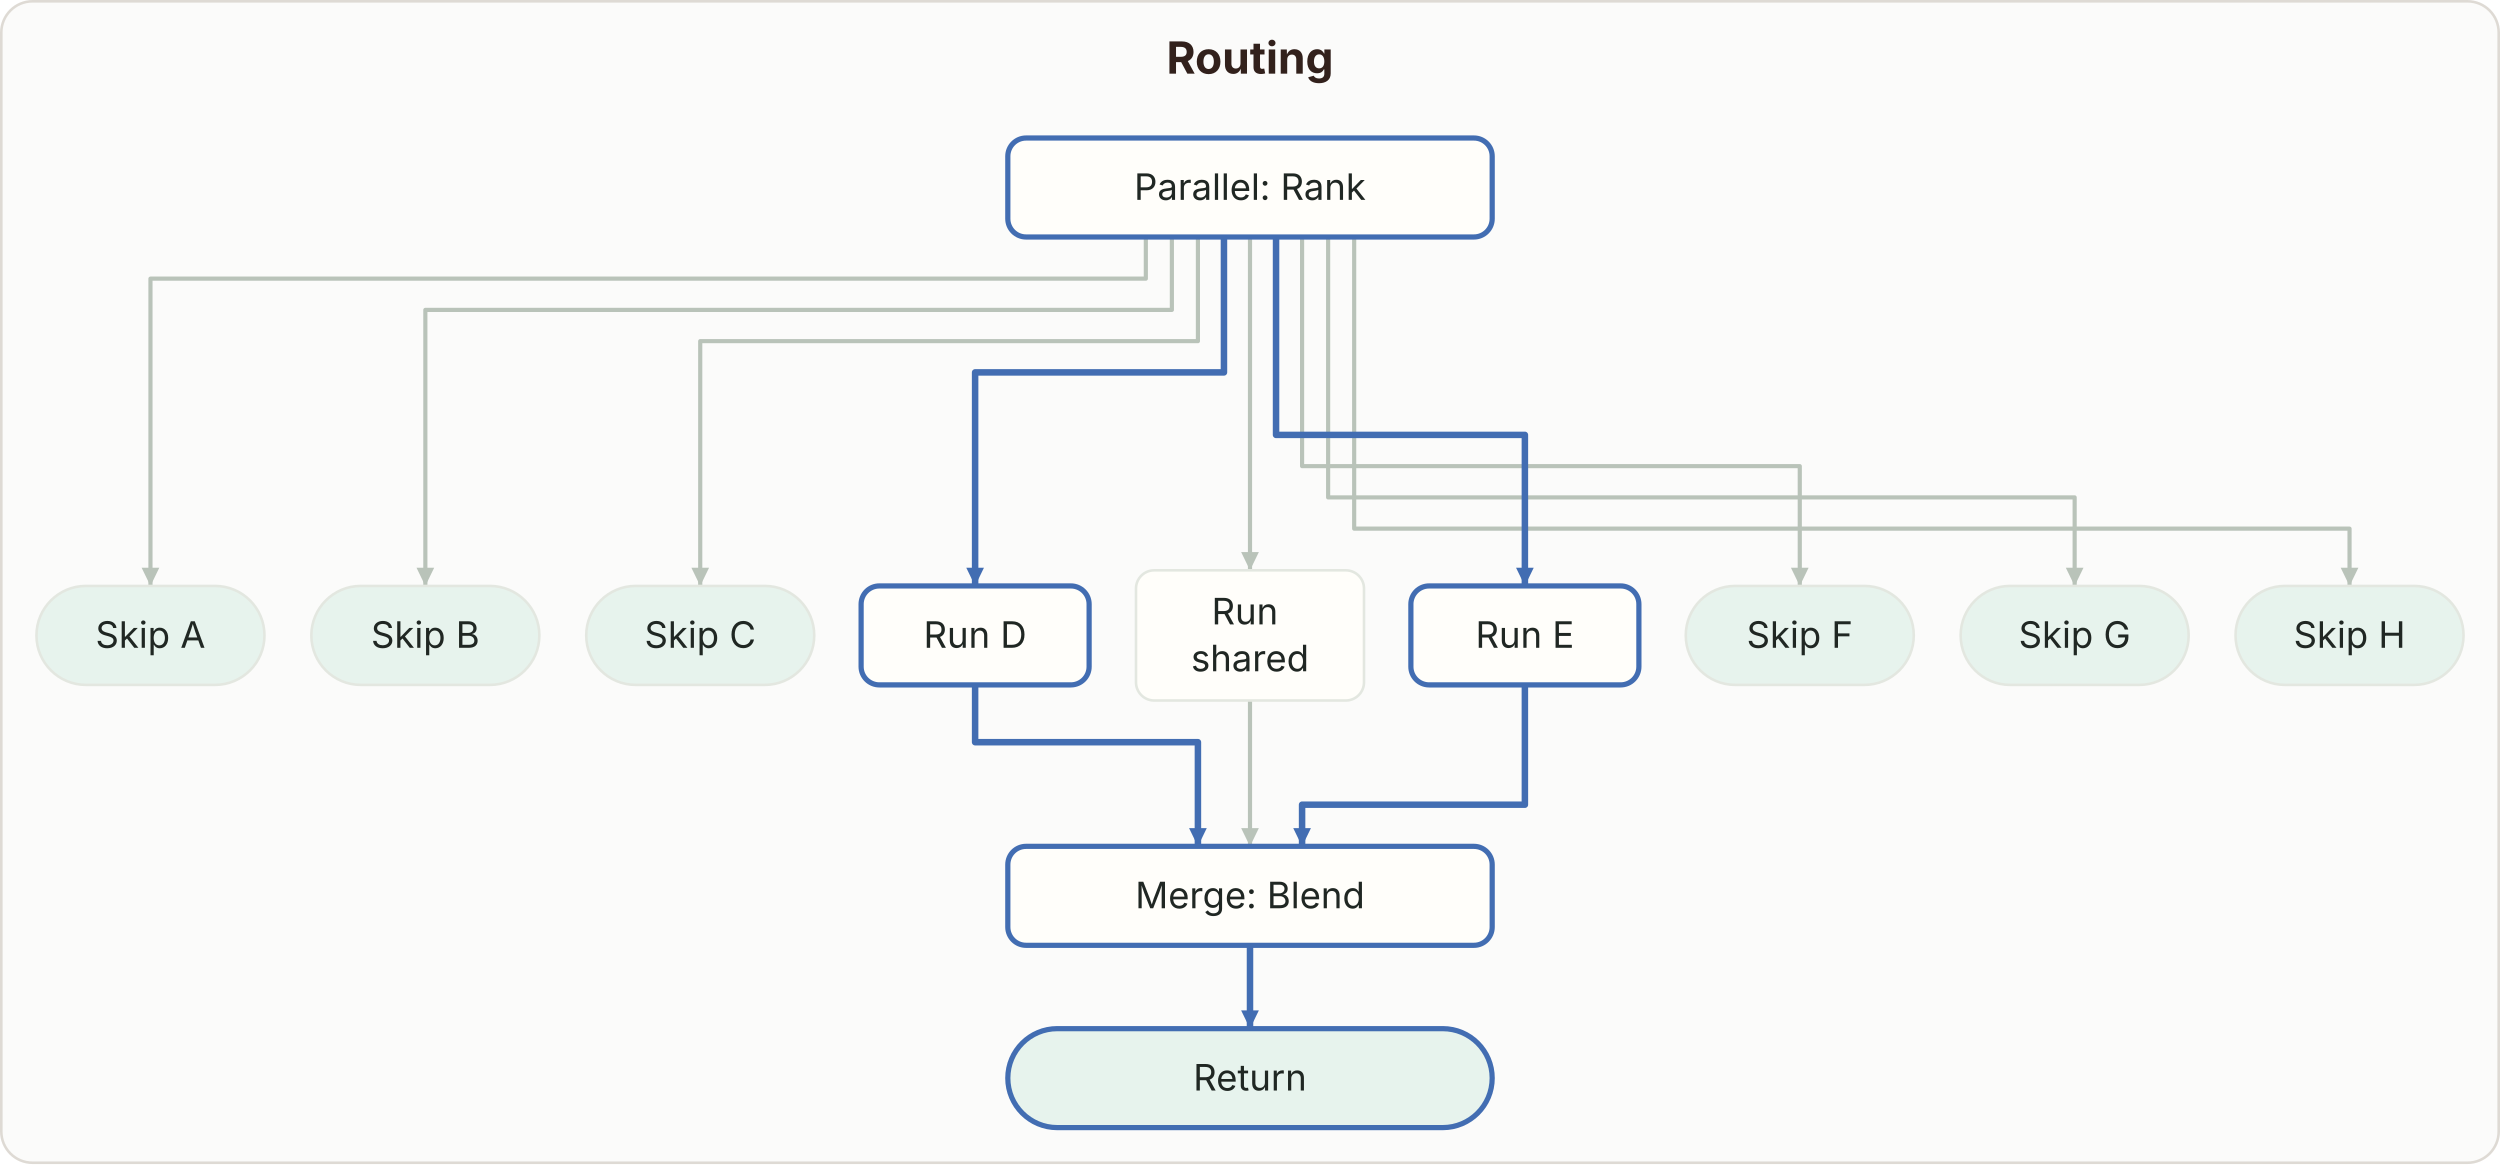
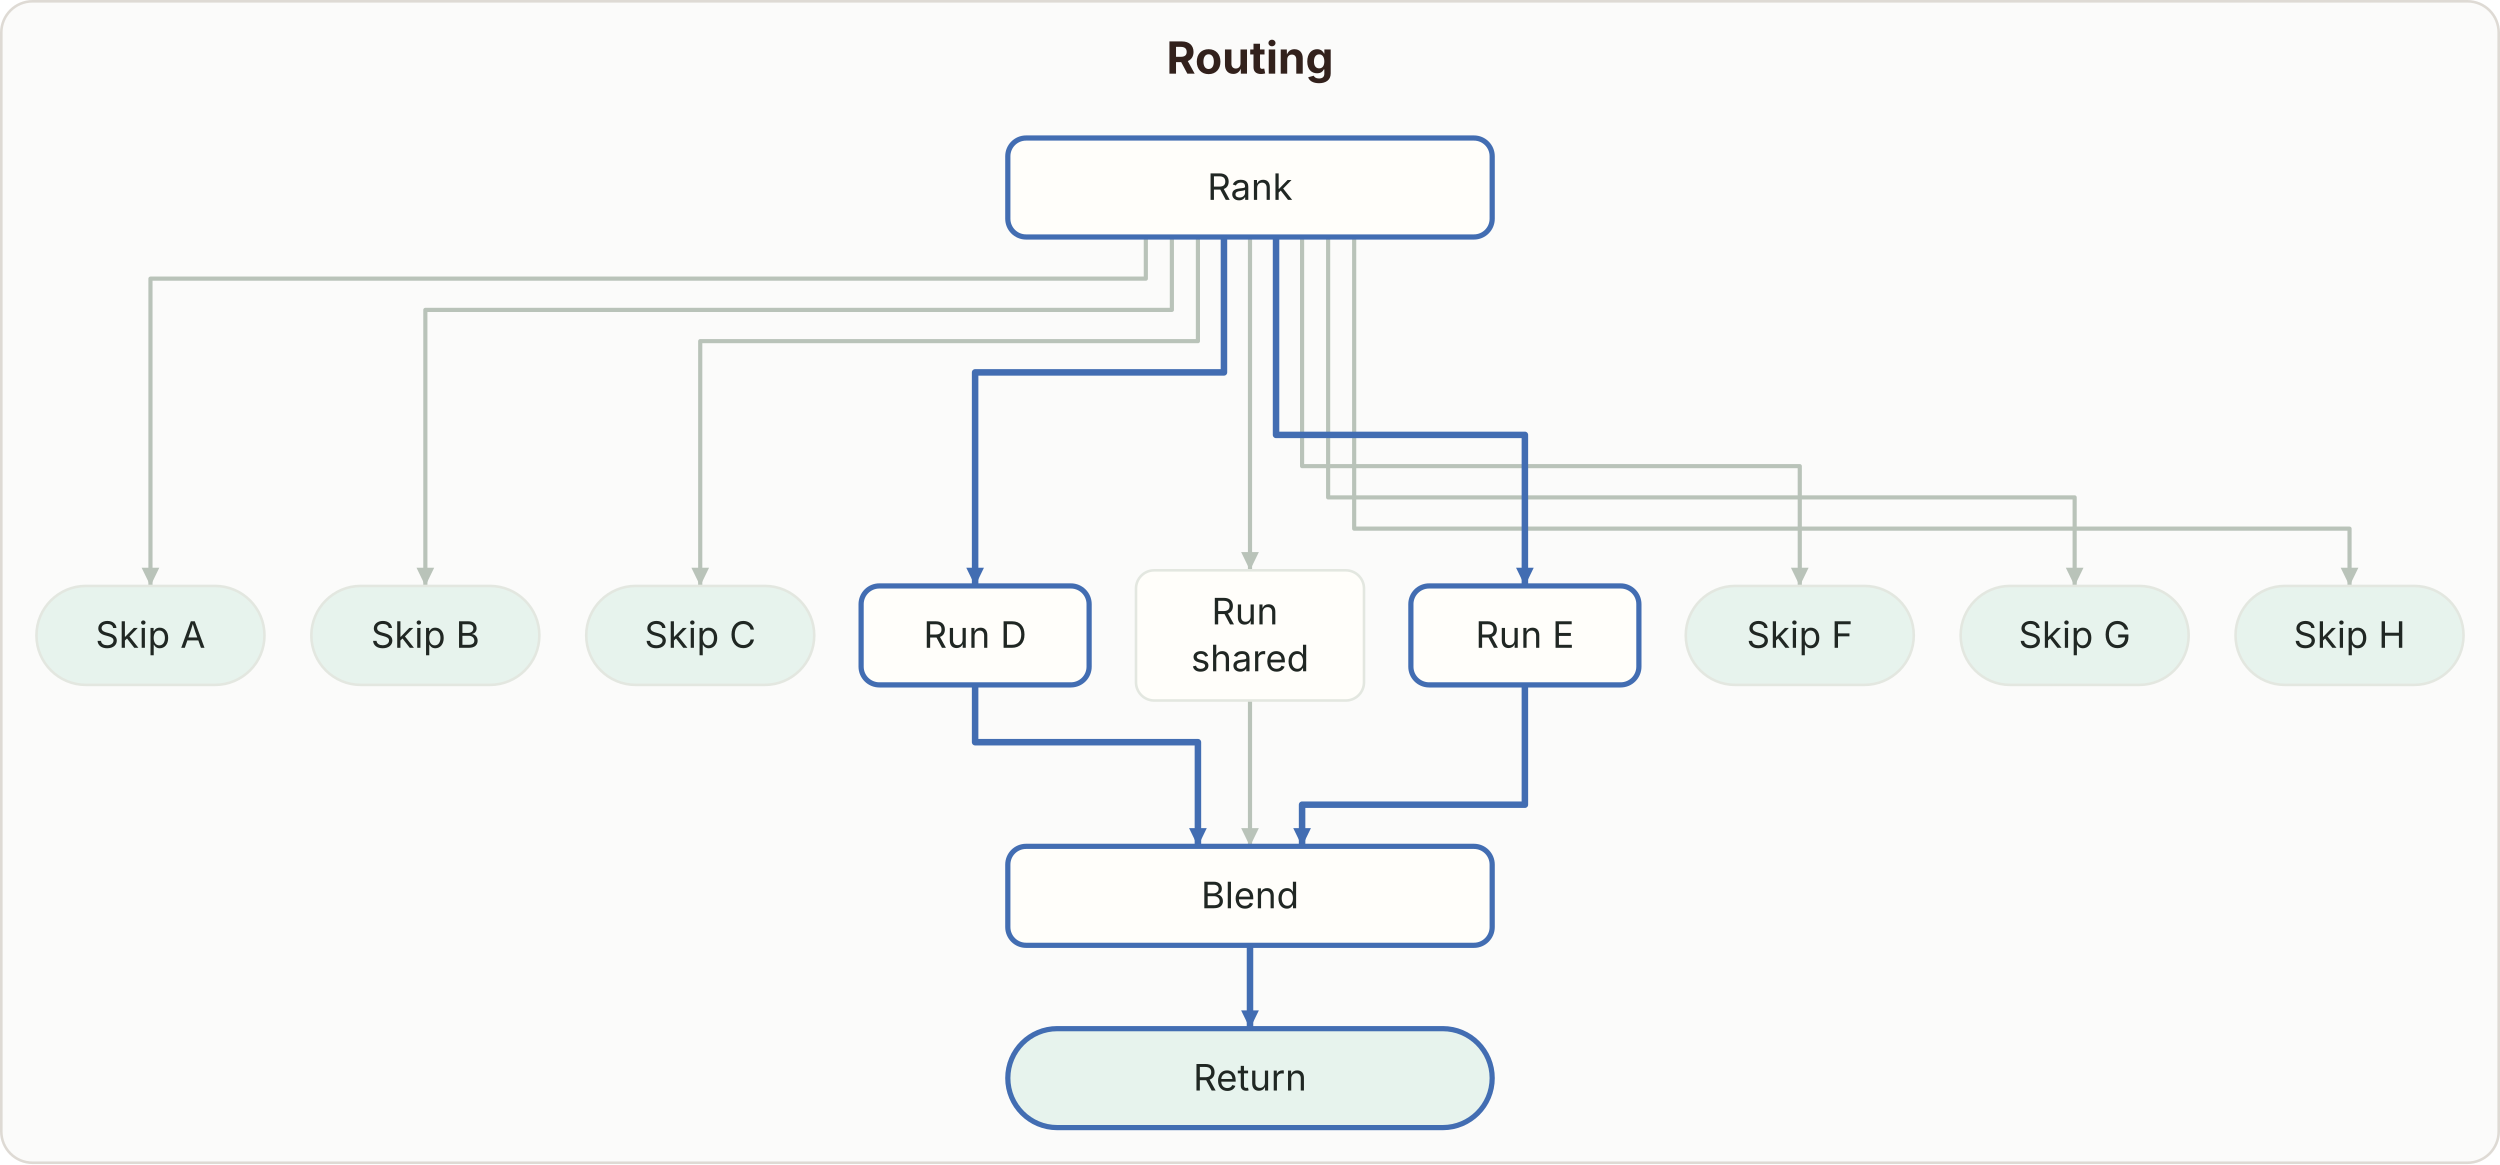
<svg xmlns="http://www.w3.org/2000/svg" width="960" height="447" viewBox="0 0 960 447" role="img" aria-label="Routing Rank: simultaneous parallel routes Blend: merge incoming routes before continuing Rank → Skip A Rank → Skip B Rank → Skip C Rank → Run D Rank → Run shared Rank → Run E Rank → Skip F Rank → Skip G Rank → Skip H Run D → Blend Run shared → Blend Run E → Blend Blend → Return Highlighted path: Rank → Run D → Blend → Return Highlighted path: Rank → Run E → Blend → Return" font-family="Inter, Liberation Sans, Arial, sans-serif" style="display:block;max-width:none;margin-inline:auto;--color-ink:#202723;--color-ink-2:#5d675f;--color-line:#e3e7e0;--viz-surface:#fffefa" data-tutor-diagram="flow">
  <rect x="0.5" y="0.5" width="959" height="446" rx="12" fill="var(--viz-surface, #fbfbfa)" stroke="var(--color-line, #dedad4)" />
  <text x="480" y="22.5" fill="var(--color-ink, #32211c)" font-size="17" font-weight="700" text-anchor="middle">
    <tspan x="480" y="28.28">Routing</tspan>
  </text>
  <g transform="translate(0 39)">
    <g data-tutor-edge="r:a">
      <g>
        <polyline points="440,52 440,68 57.778,68 57.778,186" fill="none" stroke="#b9c3b9" stroke-width="1.6" stroke-linecap="round" stroke-linejoin="round" />
        <polygon points="57.778,186 54.378,179 61.178,179" fill="#b9c3b9" data-tutor-arrowhead="" />
      </g>
    </g>
    <g data-tutor-edge="r:b">
      <g>
        <polyline points="450,52 450,80 163.333,80 163.333,186" fill="none" stroke="#b9c3b9" stroke-width="1.6" stroke-linecap="round" stroke-linejoin="round" />
        <polygon points="163.333,186 159.933,179 166.733,179" fill="#b9c3b9" data-tutor-arrowhead="" />
      </g>
    </g>
    <g data-tutor-edge="r:c">
      <g>
        <polyline points="460,52 460,92 268.889,92 268.889,186" fill="none" stroke="#b9c3b9" stroke-width="1.6" stroke-linecap="round" stroke-linejoin="round" />
        <polygon points="268.889,186 265.489,179 272.289,179" fill="#b9c3b9" data-tutor-arrowhead="" />
      </g>
    </g>
    <g data-tutor-edge="r:s">
      <g>
        <polyline points="480,52 480,116 480,116 480,180" fill="none" stroke="#b9c3b9" stroke-width="1.6" stroke-linecap="round" stroke-linejoin="round" />
        <polygon points="480,180 476.6,173 483.4,173" fill="#b9c3b9" data-tutor-arrowhead="" />
      </g>
    </g>
    <g data-tutor-edge="r:f">
      <g>
        <polyline points="500,52 500,140 691.111,140 691.111,186" fill="none" stroke="#b9c3b9" stroke-width="1.6" stroke-linecap="round" stroke-linejoin="round" />
        <polygon points="691.111,186 687.711,179 694.511,179" fill="#b9c3b9" data-tutor-arrowhead="" />
      </g>
    </g>
    <g data-tutor-edge="r:g">
      <g>
        <polyline points="510,52 510,152 796.667,152 796.667,186" fill="none" stroke="#b9c3b9" stroke-width="1.6" stroke-linecap="round" stroke-linejoin="round" />
        <polygon points="796.667,186 793.267,179 800.067,179" fill="#b9c3b9" data-tutor-arrowhead="" />
      </g>
    </g>
    <g data-tutor-edge="r:h">
      <g>
        <polyline points="520,52 520,164 902.222,164 902.222,186" fill="none" stroke="#b9c3b9" stroke-width="1.6" stroke-linecap="round" stroke-linejoin="round" />
        <polygon points="902.222,186 898.822,179 905.622,179" fill="#b9c3b9" data-tutor-arrowhead="" />
      </g>
    </g>
    <g data-tutor-edge="s:m">
      <g>
        <polyline points="480,230 480,258 480,258 480,286" fill="none" stroke="#b9c3b9" stroke-width="1.6" stroke-linecap="round" stroke-linejoin="round" />
        <polygon points="480,286 476.6,279 483.4,279" fill="#b9c3b9" data-tutor-arrowhead="" />
      </g>
    </g>
    <g data-tutor-edge="r:d" data-tutor-path="">
      <g>
        <polyline points="470,52 470,104 374.444,104 374.444,186" fill="none" stroke="#426db2" stroke-width="2.5" stroke-linecap="round" stroke-linejoin="round" />
        <polygon points="374.444,186 371.044,179 377.844,179" fill="#426db2" data-tutor-arrowhead="" />
      </g>
    </g>
    <g data-tutor-edge="r:e" data-tutor-path="">
      <g>
        <polyline points="490,52 490,128 585.556,128 585.556,186" fill="none" stroke="#426db2" stroke-width="2.5" stroke-linecap="round" stroke-linejoin="round" />
        <polygon points="585.556,186 582.156,179 588.956,179" fill="#426db2" data-tutor-arrowhead="" />
      </g>
    </g>
    <g data-tutor-edge="d:m" data-tutor-path="">
      <g>
        <polyline points="374.444,224 374.444,246 460,246 460,286" fill="none" stroke="#426db2" stroke-width="2.5" stroke-linecap="round" stroke-linejoin="round" />
        <polygon points="460,286 456.6,279 463.4,279" fill="#426db2" data-tutor-arrowhead="" />
      </g>
    </g>
    <g data-tutor-edge="e:m" data-tutor-path="">
      <g>
        <polyline points="585.556,224 585.556,270 500,270 500,286" fill="none" stroke="#426db2" stroke-width="2.5" stroke-linecap="round" stroke-linejoin="round" />
        <polygon points="500,286 496.6,279 503.4,279" fill="#426db2" data-tutor-arrowhead="" />
      </g>
    </g>
    <g data-tutor-edge="m:o" data-tutor-path="">
      <g>
        <polyline points="480,324 480,340 480,340 480,356" fill="none" stroke="#426db2" stroke-width="2.5" stroke-linecap="round" stroke-linejoin="round" />
        <polygon points="480,356 476.6,349 483.4,349" fill="#426db2" data-tutor-arrowhead="" />
      </g>
    </g>
    <g data-tutor-node="r" data-tutor-path="" data-tutor-role="fork">
      <rect x="387" y="14" width="186" height="38" rx="7" fill="#fffefa" stroke="#426db2" stroke-width="2" />
      <text x="480" y="33" fill="#202723" font-size="14" font-weight="400" text-anchor="middle">
-         <tspan x="480" y="37.76">Parallel: Rank</tspan>
+         <tspan x="480" y="37.76">Rank</tspan>
      </text>
    </g>
    <g data-tutor-node="a" data-tutor-role="outcome">
      <rect x="14" y="186" width="87.556" height="38" rx="19" fill="#e7f3ed" stroke="#e3e7e0" stroke-width="1" />
      <text x="57.778" y="205" fill="#202723" font-size="14" font-weight="400" text-anchor="middle">
        <tspan x="57.778" y="209.76">Skip A</tspan>
      </text>
    </g>
    <g data-tutor-node="b" data-tutor-role="outcome">
      <rect x="119.556" y="186" width="87.556" height="38" rx="19" fill="#e7f3ed" stroke="#e3e7e0" stroke-width="1" />
      <text x="163.333" y="205" fill="#202723" font-size="14" font-weight="400" text-anchor="middle">
        <tspan x="163.333" y="209.76">Skip B</tspan>
      </text>
    </g>
    <g data-tutor-node="c" data-tutor-role="outcome">
      <rect x="225.111" y="186" width="87.556" height="38" rx="19" fill="#e7f3ed" stroke="#e3e7e0" stroke-width="1" />
      <text x="268.889" y="205" fill="#202723" font-size="14" font-weight="400" text-anchor="middle">
        <tspan x="268.889" y="209.76">Skip C</tspan>
      </text>
    </g>
    <g data-tutor-node="d" data-tutor-path="" data-tutor-role="process">
      <rect x="330.667" y="186" width="87.556" height="38" rx="7" fill="#fffefa" stroke="#426db2" stroke-width="2" />
      <text x="374.444" y="205" fill="#202723" font-size="14" font-weight="400" text-anchor="middle">
        <tspan x="374.444" y="209.76">Run D</tspan>
      </text>
    </g>
    <g data-tutor-node="s" data-tutor-role="process">
      <rect x="436.222" y="180" width="87.556" height="50" rx="7" fill="#fffefa" stroke="#e3e7e0" stroke-width="1" />
      <text x="480" y="205" fill="#202723" font-size="14" font-weight="400" text-anchor="middle">
        <tspan x="480" y="200.76">Run</tspan>
        <tspan x="480" y="218.76">shared</tspan>
      </text>
    </g>
    <g data-tutor-node="e" data-tutor-path="" data-tutor-role="process">
      <rect x="541.778" y="186" width="87.556" height="38" rx="7" fill="#fffefa" stroke="#426db2" stroke-width="2" />
      <text x="585.556" y="205" fill="#202723" font-size="14" font-weight="400" text-anchor="middle">
        <tspan x="585.556" y="209.76">Run E</tspan>
      </text>
    </g>
    <g data-tutor-node="f" data-tutor-role="outcome">
      <rect x="647.333" y="186" width="87.556" height="38" rx="19" fill="#e7f3ed" stroke="#e3e7e0" stroke-width="1" />
      <text x="691.111" y="205" fill="#202723" font-size="14" font-weight="400" text-anchor="middle">
        <tspan x="691.111" y="209.76">Skip F</tspan>
      </text>
    </g>
    <g data-tutor-node="g" data-tutor-role="outcome">
      <rect x="752.889" y="186" width="87.556" height="38" rx="19" fill="#e7f3ed" stroke="#e3e7e0" stroke-width="1" />
      <text x="796.667" y="205" fill="#202723" font-size="14" font-weight="400" text-anchor="middle">
        <tspan x="796.667" y="209.76">Skip G</tspan>
      </text>
    </g>
    <g data-tutor-node="h" data-tutor-role="outcome">
      <rect x="858.444" y="186" width="87.556" height="38" rx="19" fill="#e7f3ed" stroke="#e3e7e0" stroke-width="1" />
      <text x="902.222" y="205" fill="#202723" font-size="14" font-weight="400" text-anchor="middle">
        <tspan x="902.222" y="209.76">Skip H</tspan>
      </text>
    </g>
    <g data-tutor-node="m" data-tutor-path="" data-tutor-role="merge">
      <rect x="387" y="286" width="186" height="38" rx="7" fill="#fffefa" stroke="#426db2" stroke-width="2" />
      <text x="480" y="305" fill="#202723" font-size="14" font-weight="400" text-anchor="middle">
-         <tspan x="480" y="309.76">Merge: Blend</tspan>
+         <tspan x="480" y="309.76">Blend</tspan>
      </text>
    </g>
    <g data-tutor-node="o" data-tutor-path="" data-tutor-role="outcome">
      <rect x="387" y="356" width="186" height="38" rx="19" fill="#e7f3ed" stroke="#426db2" stroke-width="2" />
      <text x="480" y="375" fill="#202723" font-size="14" font-weight="400" text-anchor="middle">
        <tspan x="480" y="379.76">Return</tspan>
      </text>
    </g>
  </g>
</svg>
